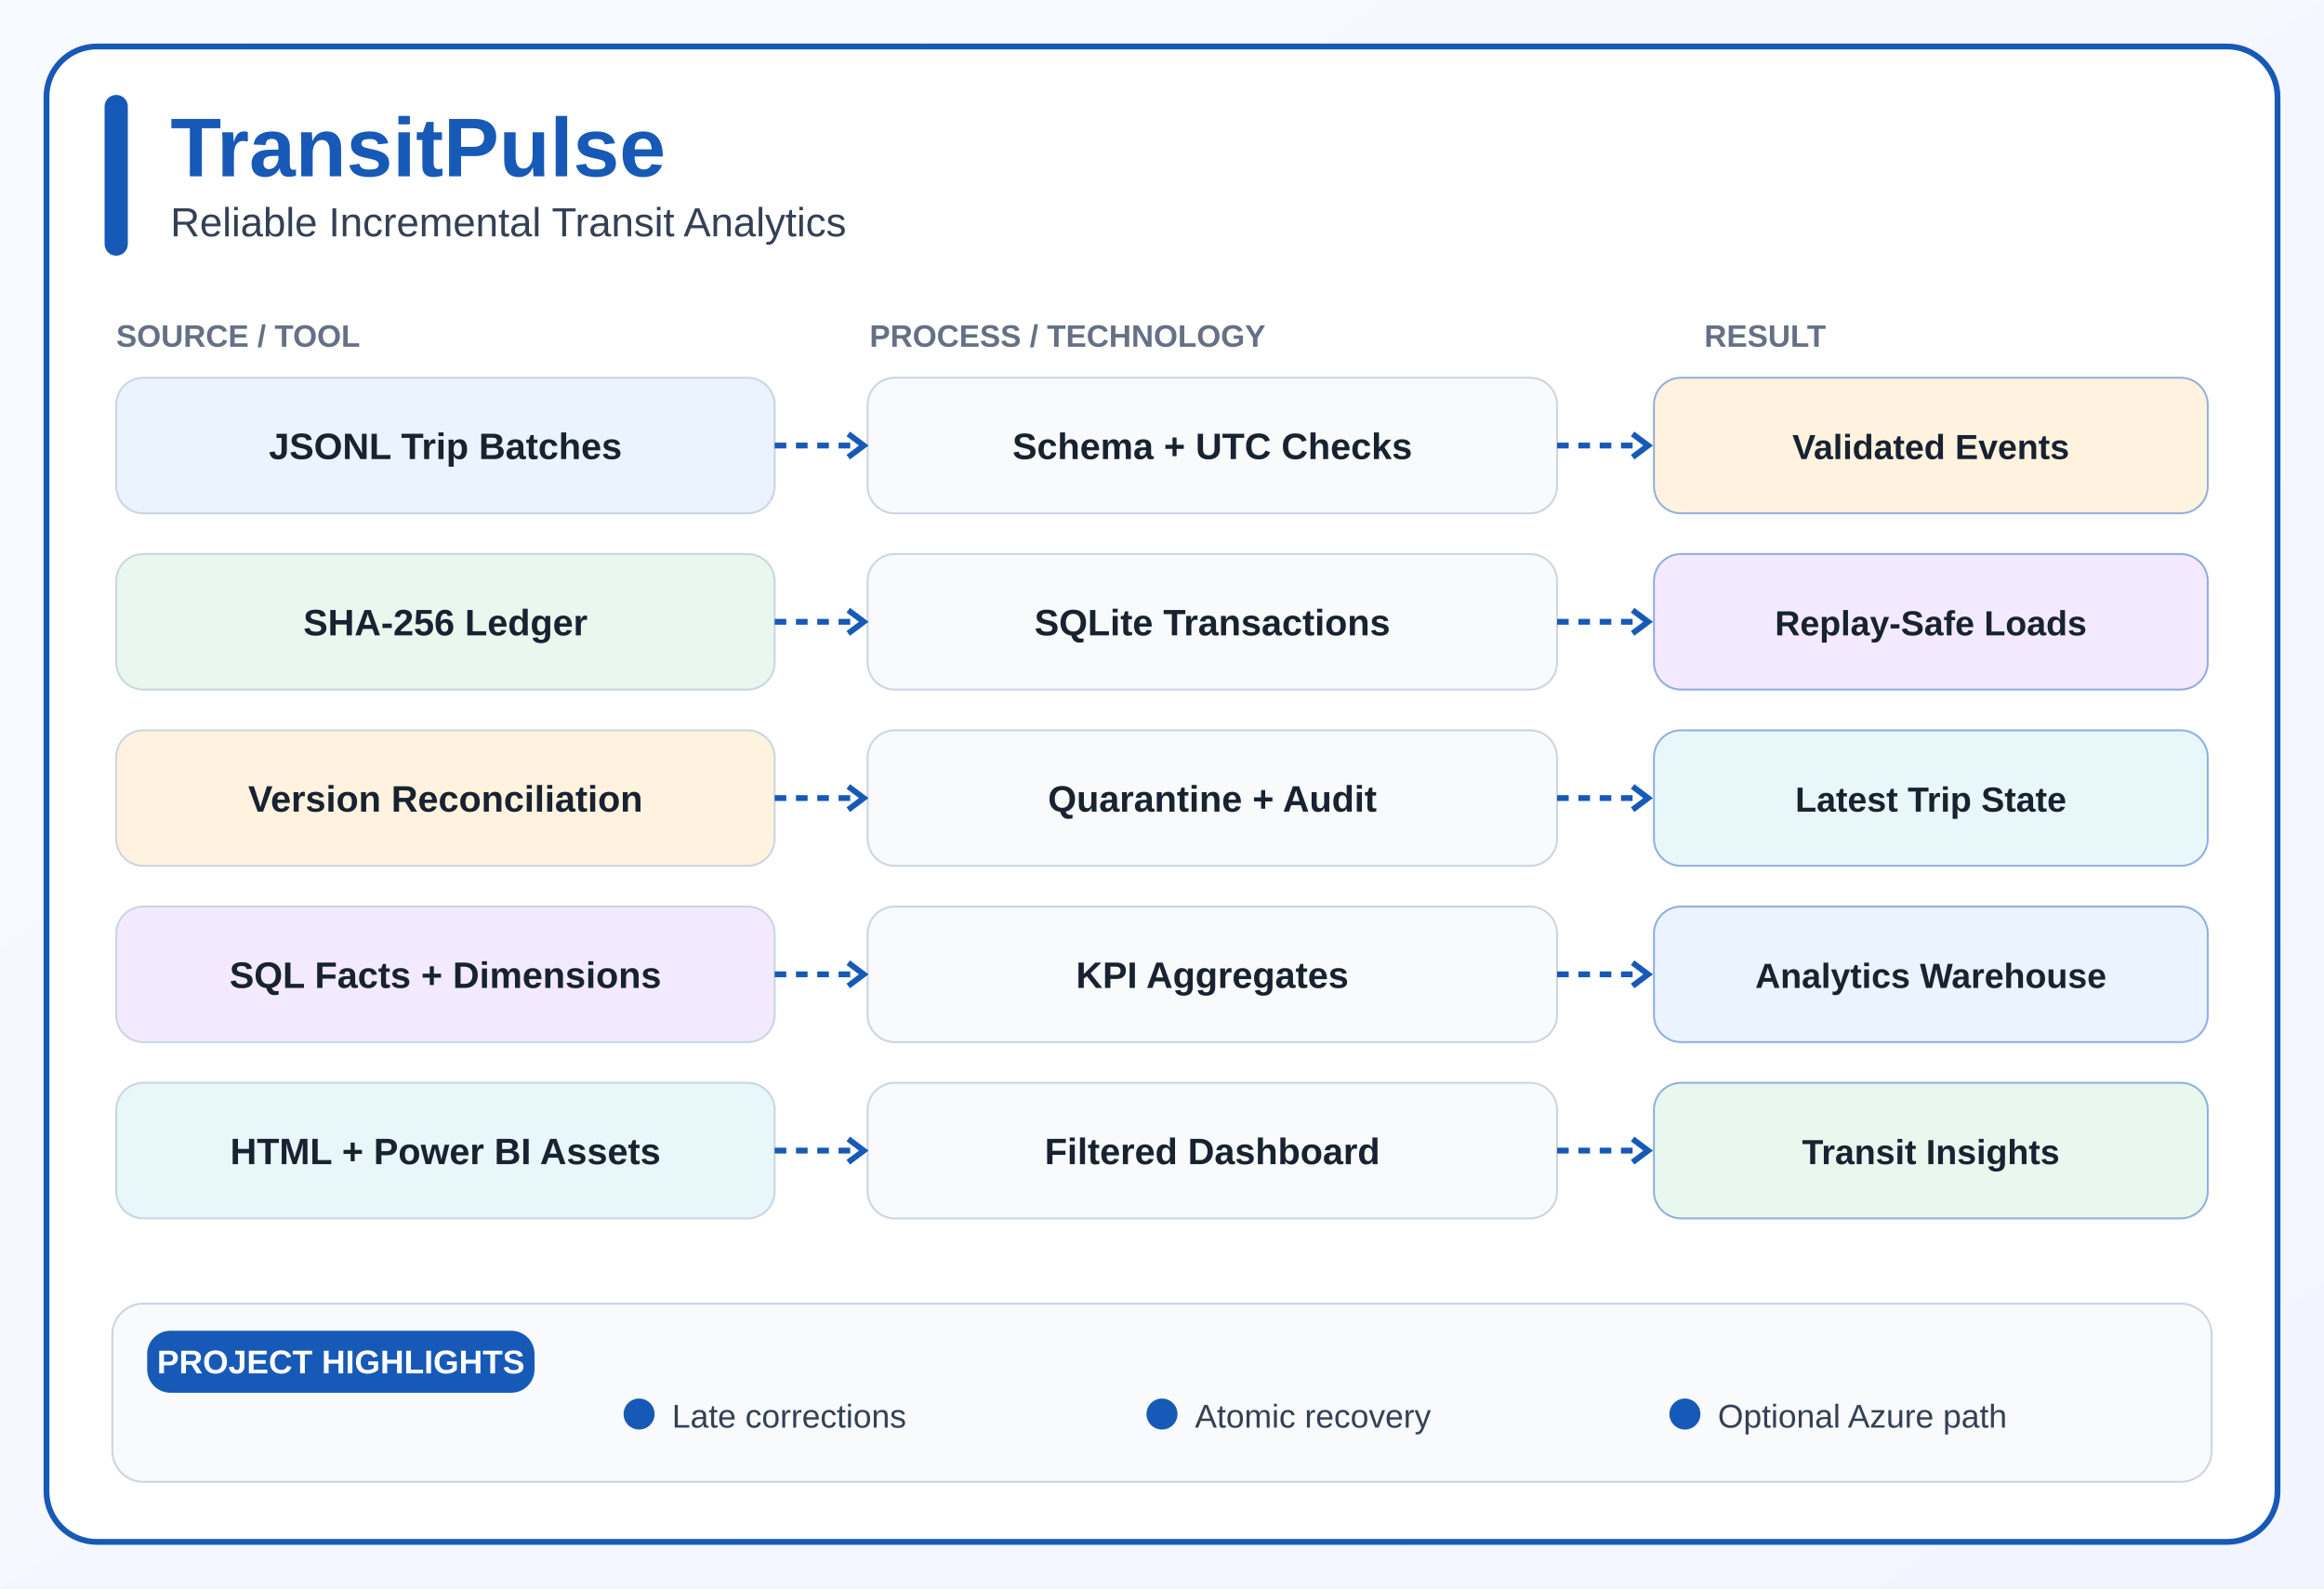
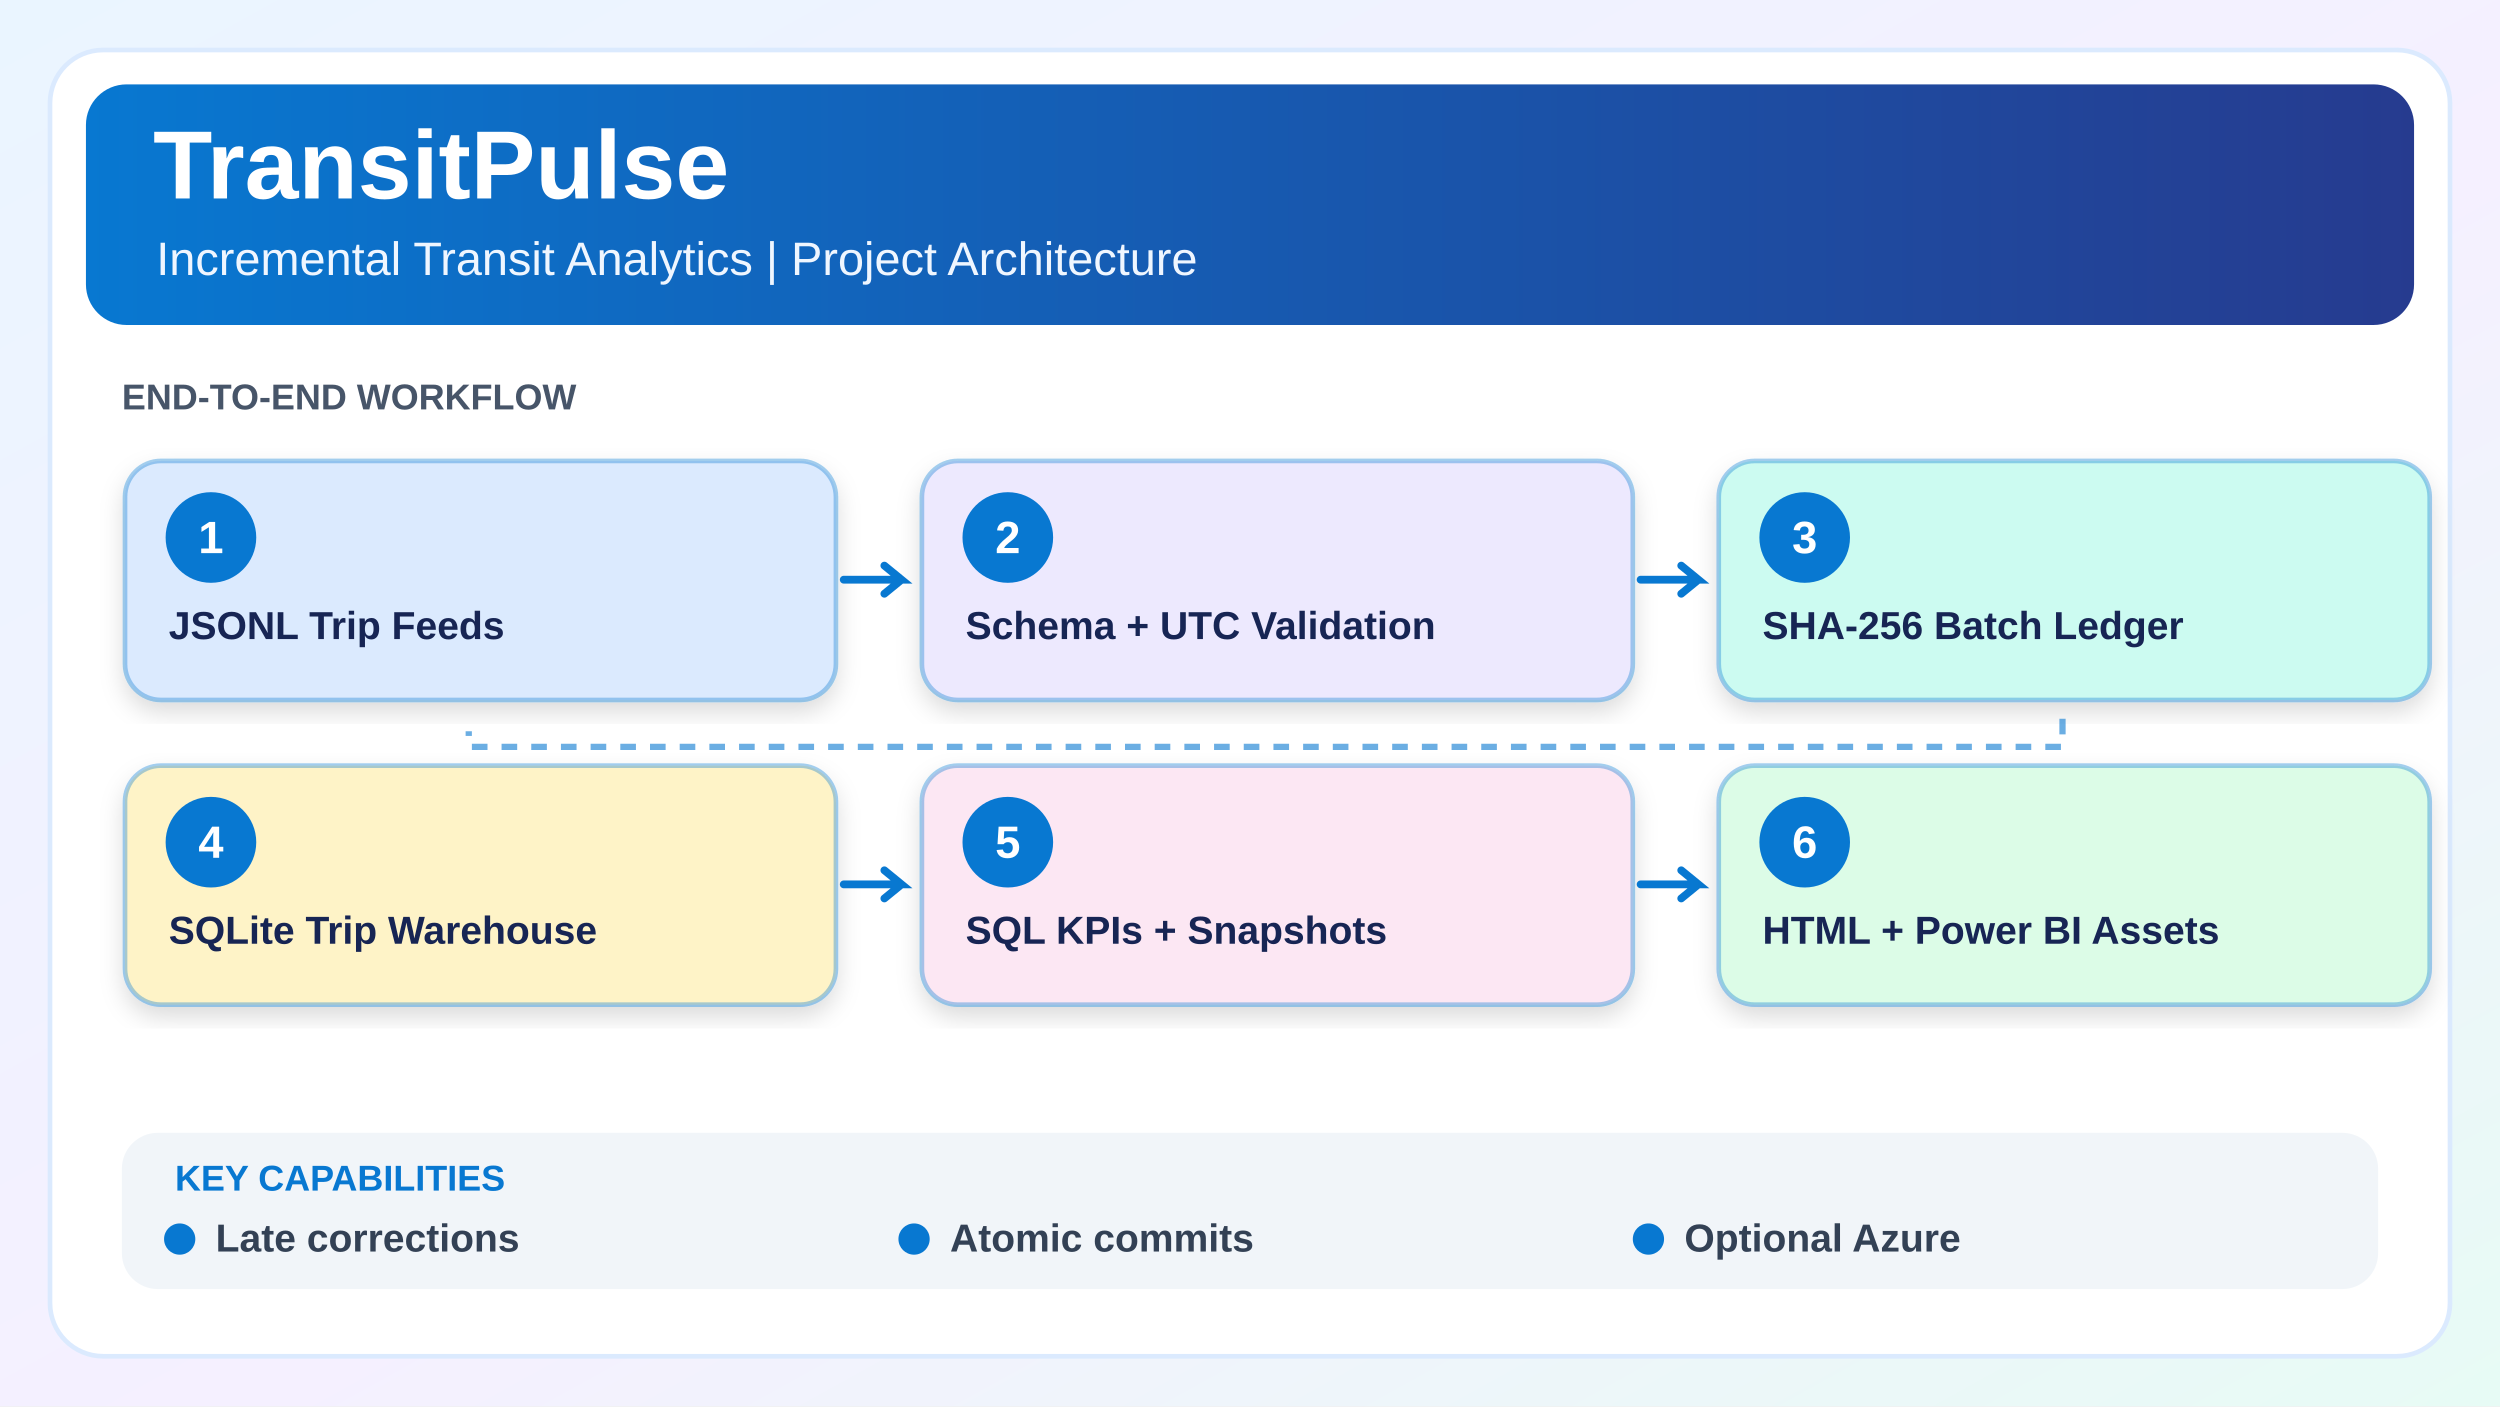
- <svg xmlns="http://www.w3.org/2000/svg" width="1200" height="820" viewBox="0 0 1200 820">
+ <svg xmlns="http://www.w3.org/2000/svg" width="1600" height="900" viewBox="0 0 1600 900">
  <defs>
-     <linearGradient id="bg" x2="1" y2="1">
-       <stop stop-color="#f7fbff" />
-       <stop offset="1" stop-color="#f2f4ff" />
+     <linearGradient id="back" x2="1" y2="1">
+       <stop stop-color="#eaf5ff" />
+       <stop offset=".55" stop-color="#f5f0ff" />
+       <stop offset="1" stop-color="#e7fbf5" />
+     </linearGradient>
+     <linearGradient id="head" x2="1" y2="0">
+       <stop stop-color="#0878d1" />
+       <stop offset="1" stop-color="#263b8f" />
    </linearGradient>
    <filter id="shadow">
-       <feDropShadow dx="0" dy="4" stdDeviation="6" flood-opacity=".11" />
+       <feDropShadow dx="0" dy="7" stdDeviation="8" flood-opacity=".15" />
    </filter>
  </defs>
-   <rect width="1200" height="820" fill="url(#bg)" />
-   <rect x="24" y="24" width="1152" height="772" rx="26" fill="white" stroke="#1759b7" stroke-width="3" />
-   <rect x="54" y="49" width="12" height="83" rx="6" fill="#1759b7" />
-   <text x="88" y="91" font-family="Arial,sans-serif" font-size="43" font-weight="bold" fill="#1759b7">TransitPulse</text>
-   <text x="88" y="122" font-family="Arial,sans-serif" font-size="21" fill="#344054">Reliable Incremental Transit Analytics</text>
-   <text x="60" y="179" font-family="Arial,sans-serif" font-size="16" font-weight="bold" fill="#667085">SOURCE / TOOL</text>
-   <text x="449" y="179" font-family="Arial,sans-serif" font-size="16" font-weight="bold" fill="#667085">PROCESS / TECHNOLOGY</text>
-   <text x="880" y="179" font-family="Arial,sans-serif" font-size="16" font-weight="bold" fill="#667085">RESULT</text>
-   <rect x="60" y="195" width="340" height="70" rx="14" fill="#eaf3ff" stroke="#cbd5e1" />
-   <rect x="448" y="195" width="356" height="70" rx="14" fill="#f8fafc" stroke="#cbd5e1" />
-   <rect x="854" y="195" width="286" height="70" rx="14" fill="#fff3df" stroke="#1759b7" stroke-opacity=".45" />
-   <path d="M400 230 H442 M804 230 H847" stroke="#1759b7" stroke-width="3" stroke-dasharray="6 5" />
-   <path d="M438 224 l8 6 -8 6 M843 224 l8 6 -8 6" fill="none" stroke="#1759b7" stroke-width="3" />
-   <text x="230" y="237" text-anchor="middle" font-family="Arial,sans-serif" font-size="19" font-weight="bold" fill="#182230">JSONL Trip Batches</text>
-   <text x="626" y="237" text-anchor="middle" font-family="Arial,sans-serif" font-size="19" font-weight="bold" fill="#182230">Schema + UTC Checks</text>
-   <text x="997" y="237" text-anchor="middle" font-family="Arial,sans-serif" font-size="18" font-weight="bold" fill="#182230">Validated Events</text>
-   <rect x="60" y="286" width="340" height="70" rx="14" fill="#e8f8ef" stroke="#cbd5e1" />
-   <rect x="448" y="286" width="356" height="70" rx="14" fill="#f8fafc" stroke="#cbd5e1" />
-   <rect x="854" y="286" width="286" height="70" rx="14" fill="#f3eaff" stroke="#1759b7" stroke-opacity=".45" />
-   <path d="M400 321 H442 M804 321 H847" stroke="#1759b7" stroke-width="3" stroke-dasharray="6 5" />
-   <path d="M438 315 l8 6 -8 6 M843 315 l8 6 -8 6" fill="none" stroke="#1759b7" stroke-width="3" />
-   <text x="230" y="328" text-anchor="middle" font-family="Arial,sans-serif" font-size="19" font-weight="bold" fill="#182230">SHA-256 Ledger</text>
-   <text x="626" y="328" text-anchor="middle" font-family="Arial,sans-serif" font-size="19" font-weight="bold" fill="#182230">SQLite Transactions</text>
-   <text x="997" y="328" text-anchor="middle" font-family="Arial,sans-serif" font-size="18" font-weight="bold" fill="#182230">Replay-Safe Loads</text>
-   <rect x="60" y="377" width="340" height="70" rx="14" fill="#fff3df" stroke="#cbd5e1" />
-   <rect x="448" y="377" width="356" height="70" rx="14" fill="#f8fafc" stroke="#cbd5e1" />
-   <rect x="854" y="377" width="286" height="70" rx="14" fill="#e8f7fa" stroke="#1759b7" stroke-opacity=".45" />
-   <path d="M400 412 H442 M804 412 H847" stroke="#1759b7" stroke-width="3" stroke-dasharray="6 5" />
-   <path d="M438 406 l8 6 -8 6 M843 406 l8 6 -8 6" fill="none" stroke="#1759b7" stroke-width="3" />
-   <text x="230" y="419" text-anchor="middle" font-family="Arial,sans-serif" font-size="19" font-weight="bold" fill="#182230">Version Reconciliation</text>
-   <text x="626" y="419" text-anchor="middle" font-family="Arial,sans-serif" font-size="19" font-weight="bold" fill="#182230">Quarantine + Audit</text>
-   <text x="997" y="419" text-anchor="middle" font-family="Arial,sans-serif" font-size="18" font-weight="bold" fill="#182230">Latest Trip State</text>
-   <rect x="60" y="468" width="340" height="70" rx="14" fill="#f3eaff" stroke="#cbd5e1" />
-   <rect x="448" y="468" width="356" height="70" rx="14" fill="#f8fafc" stroke="#cbd5e1" />
-   <rect x="854" y="468" width="286" height="70" rx="14" fill="#eaf3ff" stroke="#1759b7" stroke-opacity=".45" />
-   <path d="M400 503 H442 M804 503 H847" stroke="#1759b7" stroke-width="3" stroke-dasharray="6 5" />
-   <path d="M438 497 l8 6 -8 6 M843 497 l8 6 -8 6" fill="none" stroke="#1759b7" stroke-width="3" />
-   <text x="230" y="510" text-anchor="middle" font-family="Arial,sans-serif" font-size="19" font-weight="bold" fill="#182230">SQL Facts + Dimensions</text>
-   <text x="626" y="510" text-anchor="middle" font-family="Arial,sans-serif" font-size="19" font-weight="bold" fill="#182230">KPI Aggregates</text>
-   <text x="997" y="510" text-anchor="middle" font-family="Arial,sans-serif" font-size="18" font-weight="bold" fill="#182230">Analytics Warehouse</text>
-   <rect x="60" y="559" width="340" height="70" rx="14" fill="#e8f7fa" stroke="#cbd5e1" />
-   <rect x="448" y="559" width="356" height="70" rx="14" fill="#f8fafc" stroke="#cbd5e1" />
-   <rect x="854" y="559" width="286" height="70" rx="14" fill="#e8f8ef" stroke="#1759b7" stroke-opacity=".45" />
-   <path d="M400 594 H442 M804 594 H847" stroke="#1759b7" stroke-width="3" stroke-dasharray="6 5" />
-   <path d="M438 588 l8 6 -8 6 M843 588 l8 6 -8 6" fill="none" stroke="#1759b7" stroke-width="3" />
-   <text x="230" y="601" text-anchor="middle" font-family="Arial,sans-serif" font-size="19" font-weight="bold" fill="#182230">HTML + Power BI Assets</text>
-   <text x="626" y="601" text-anchor="middle" font-family="Arial,sans-serif" font-size="19" font-weight="bold" fill="#182230">Filtered Dashboard</text>
-   <text x="997" y="601" text-anchor="middle" font-family="Arial,sans-serif" font-size="18" font-weight="bold" fill="#182230">Transit Insights</text>
-   <rect x="58" y="673" width="1084" height="92" rx="16" fill="#f8fafc" stroke="#cbd5e1" />
-   <rect x="76" y="687" width="200" height="32" rx="12" fill="#1759b7" />
-   <text x="176" y="709" text-anchor="middle" font-family="Arial,sans-serif" font-size="17" font-weight="bold" fill="white">PROJECT HIGHLIGHTS</text>
-   <circle cx="330" cy="730" r="8" fill="#1759b7" />
-   <text x="347" y="737" font-family="Arial,sans-serif" font-size="17" fill="#344054">Late corrections</text>
-   <circle cx="600" cy="730" r="8" fill="#1759b7" />
-   <text x="617" y="737" font-family="Arial,sans-serif" font-size="17" fill="#344054">Atomic recovery</text>
-   <circle cx="870" cy="730" r="8" fill="#1759b7" />
-   <text x="887" y="737" font-family="Arial,sans-serif" font-size="17" fill="#344054">Optional Azure path</text>
+   <rect width="1600" height="900" fill="url(#back)" />
+   <rect x="32" y="32" width="1536" height="836" rx="34" fill="#fff" stroke="#dbeafe" stroke-width="3" />
+   <rect x="55" y="54" width="1490" height="154" rx="26" fill="url(#head)" />
+   <text x="98" y="127" font-family="Arial,sans-serif" font-size="62" font-weight="bold" fill="white">TransitPulse</text>
+   <text x="100" y="176" font-family="Arial,sans-serif" font-size="30" fill="#eff6ff">Incremental Transit Analytics  |  Project Architecture</text>
+   <text x="78" y="262" font-family="Arial,sans-serif" font-size="23" font-weight="bold" fill="#475569">END-TO-END WORKFLOW</text>
+   <rect x="80" y="295" width="455" height="153" rx="23" fill="#dbeafe" stroke="#0878d1" stroke-opacity=".35" stroke-width="3" filter="url(#shadow)" />
+   <circle cx="135" cy="344" r="29" fill="#0878d1" />
+   <text x="135" y="354" font-family="Arial" font-size="29" font-weight="bold" text-anchor="middle" fill="white">1</text>
+   <text x="108" y="409" font-family="Arial" font-size="25" font-weight="bold" fill="#172554">JSONL Trip Feeds</text>
+   <path d="M540 371 h37 l-11 -9 m11 9 l-11 9" stroke="#0878d1" stroke-width="5" stroke-linecap="round" fill="none" />
+   <rect x="590" y="295" width="455" height="153" rx="23" fill="#ede9fe" stroke="#0878d1" stroke-opacity=".35" stroke-width="3" filter="url(#shadow)" />
+   <circle cx="645" cy="344" r="29" fill="#0878d1" />
+   <text x="645" y="354" font-family="Arial" font-size="29" font-weight="bold" text-anchor="middle" fill="white">2</text>
+   <text x="618" y="409" font-family="Arial" font-size="25" font-weight="bold" fill="#172554">Schema + UTC Validation</text>
+   <path d="M1050 371 h37 l-11 -9 m11 9 l-11 9" stroke="#0878d1" stroke-width="5" stroke-linecap="round" fill="none" />
+   <rect x="1100" y="295" width="455" height="153" rx="23" fill="#ccfbf1" stroke="#0878d1" stroke-opacity=".35" stroke-width="3" filter="url(#shadow)" />
+   <circle cx="1155" cy="344" r="29" fill="#0878d1" />
+   <text x="1155" y="354" font-family="Arial" font-size="29" font-weight="bold" text-anchor="middle" fill="white">3</text>
+   <text x="1128" y="409" font-family="Arial" font-size="25" font-weight="bold" fill="#172554">SHA-256 Batch Ledger</text>
+   <rect x="80" y="490" width="455" height="153" rx="23" fill="#fef3c7" stroke="#0878d1" stroke-opacity=".35" stroke-width="3" filter="url(#shadow)" />
+   <circle cx="135" cy="539" r="29" fill="#0878d1" />
+   <text x="135" y="549" font-family="Arial" font-size="29" font-weight="bold" text-anchor="middle" fill="white">4</text>
+   <text x="108" y="604" font-family="Arial" font-size="25" font-weight="bold" fill="#172554">SQLite Trip Warehouse</text>
+   <path d="M540 566 h37 l-11 -9 m11 9 l-11 9" stroke="#0878d1" stroke-width="5" stroke-linecap="round" fill="none" />
+   <rect x="590" y="490" width="455" height="153" rx="23" fill="#fce7f3" stroke="#0878d1" stroke-opacity=".35" stroke-width="3" filter="url(#shadow)" />
+   <circle cx="645" cy="539" r="29" fill="#0878d1" />
+   <text x="645" y="549" font-family="Arial" font-size="29" font-weight="bold" text-anchor="middle" fill="white">5</text>
+   <text x="618" y="604" font-family="Arial" font-size="25" font-weight="bold" fill="#172554">SQL KPIs + Snapshots</text>
+   <path d="M1050 566 h37 l-11 -9 m11 9 l-11 9" stroke="#0878d1" stroke-width="5" stroke-linecap="round" fill="none" />
+   <rect x="1100" y="490" width="455" height="153" rx="23" fill="#dcfce7" stroke="#0878d1" stroke-opacity=".35" stroke-width="3" filter="url(#shadow)" />
+   <circle cx="1155" cy="539" r="29" fill="#0878d1" />
+   <text x="1155" y="549" font-family="Arial" font-size="29" font-weight="bold" text-anchor="middle" fill="white">6</text>
+   <text x="1128" y="604" font-family="Arial" font-size="25" font-weight="bold" fill="#172554">HTML + Power BI Assets</text>
+   <path d="M1320 460 v18 H300 v-10" stroke="#0878d1" stroke-width="4" stroke-dasharray="10 9" fill="none" opacity=".6" />
+   <rect x="78" y="725" width="1444" height="100" rx="23" fill="#f1f5f9" />
+   <text x="112" y="762" font-family="Arial" font-size="23" font-weight="bold" fill="#0878d1">KEY CAPABILITIES</text>
+   <circle cx="115" cy="793" r="10" fill="#0878d1" />
+   <text x="138" y="801" font-family="Arial" font-size="25" font-weight="bold" fill="#334155">Late corrections</text>
+   <circle cx="585" cy="793" r="10" fill="#0878d1" />
+   <text x="608" y="801" font-family="Arial" font-size="25" font-weight="bold" fill="#334155">Atomic commits</text>
+   <circle cx="1055" cy="793" r="10" fill="#0878d1" />
+   <text x="1078" y="801" font-family="Arial" font-size="25" font-weight="bold" fill="#334155">Optional Azure</text>
</svg>
